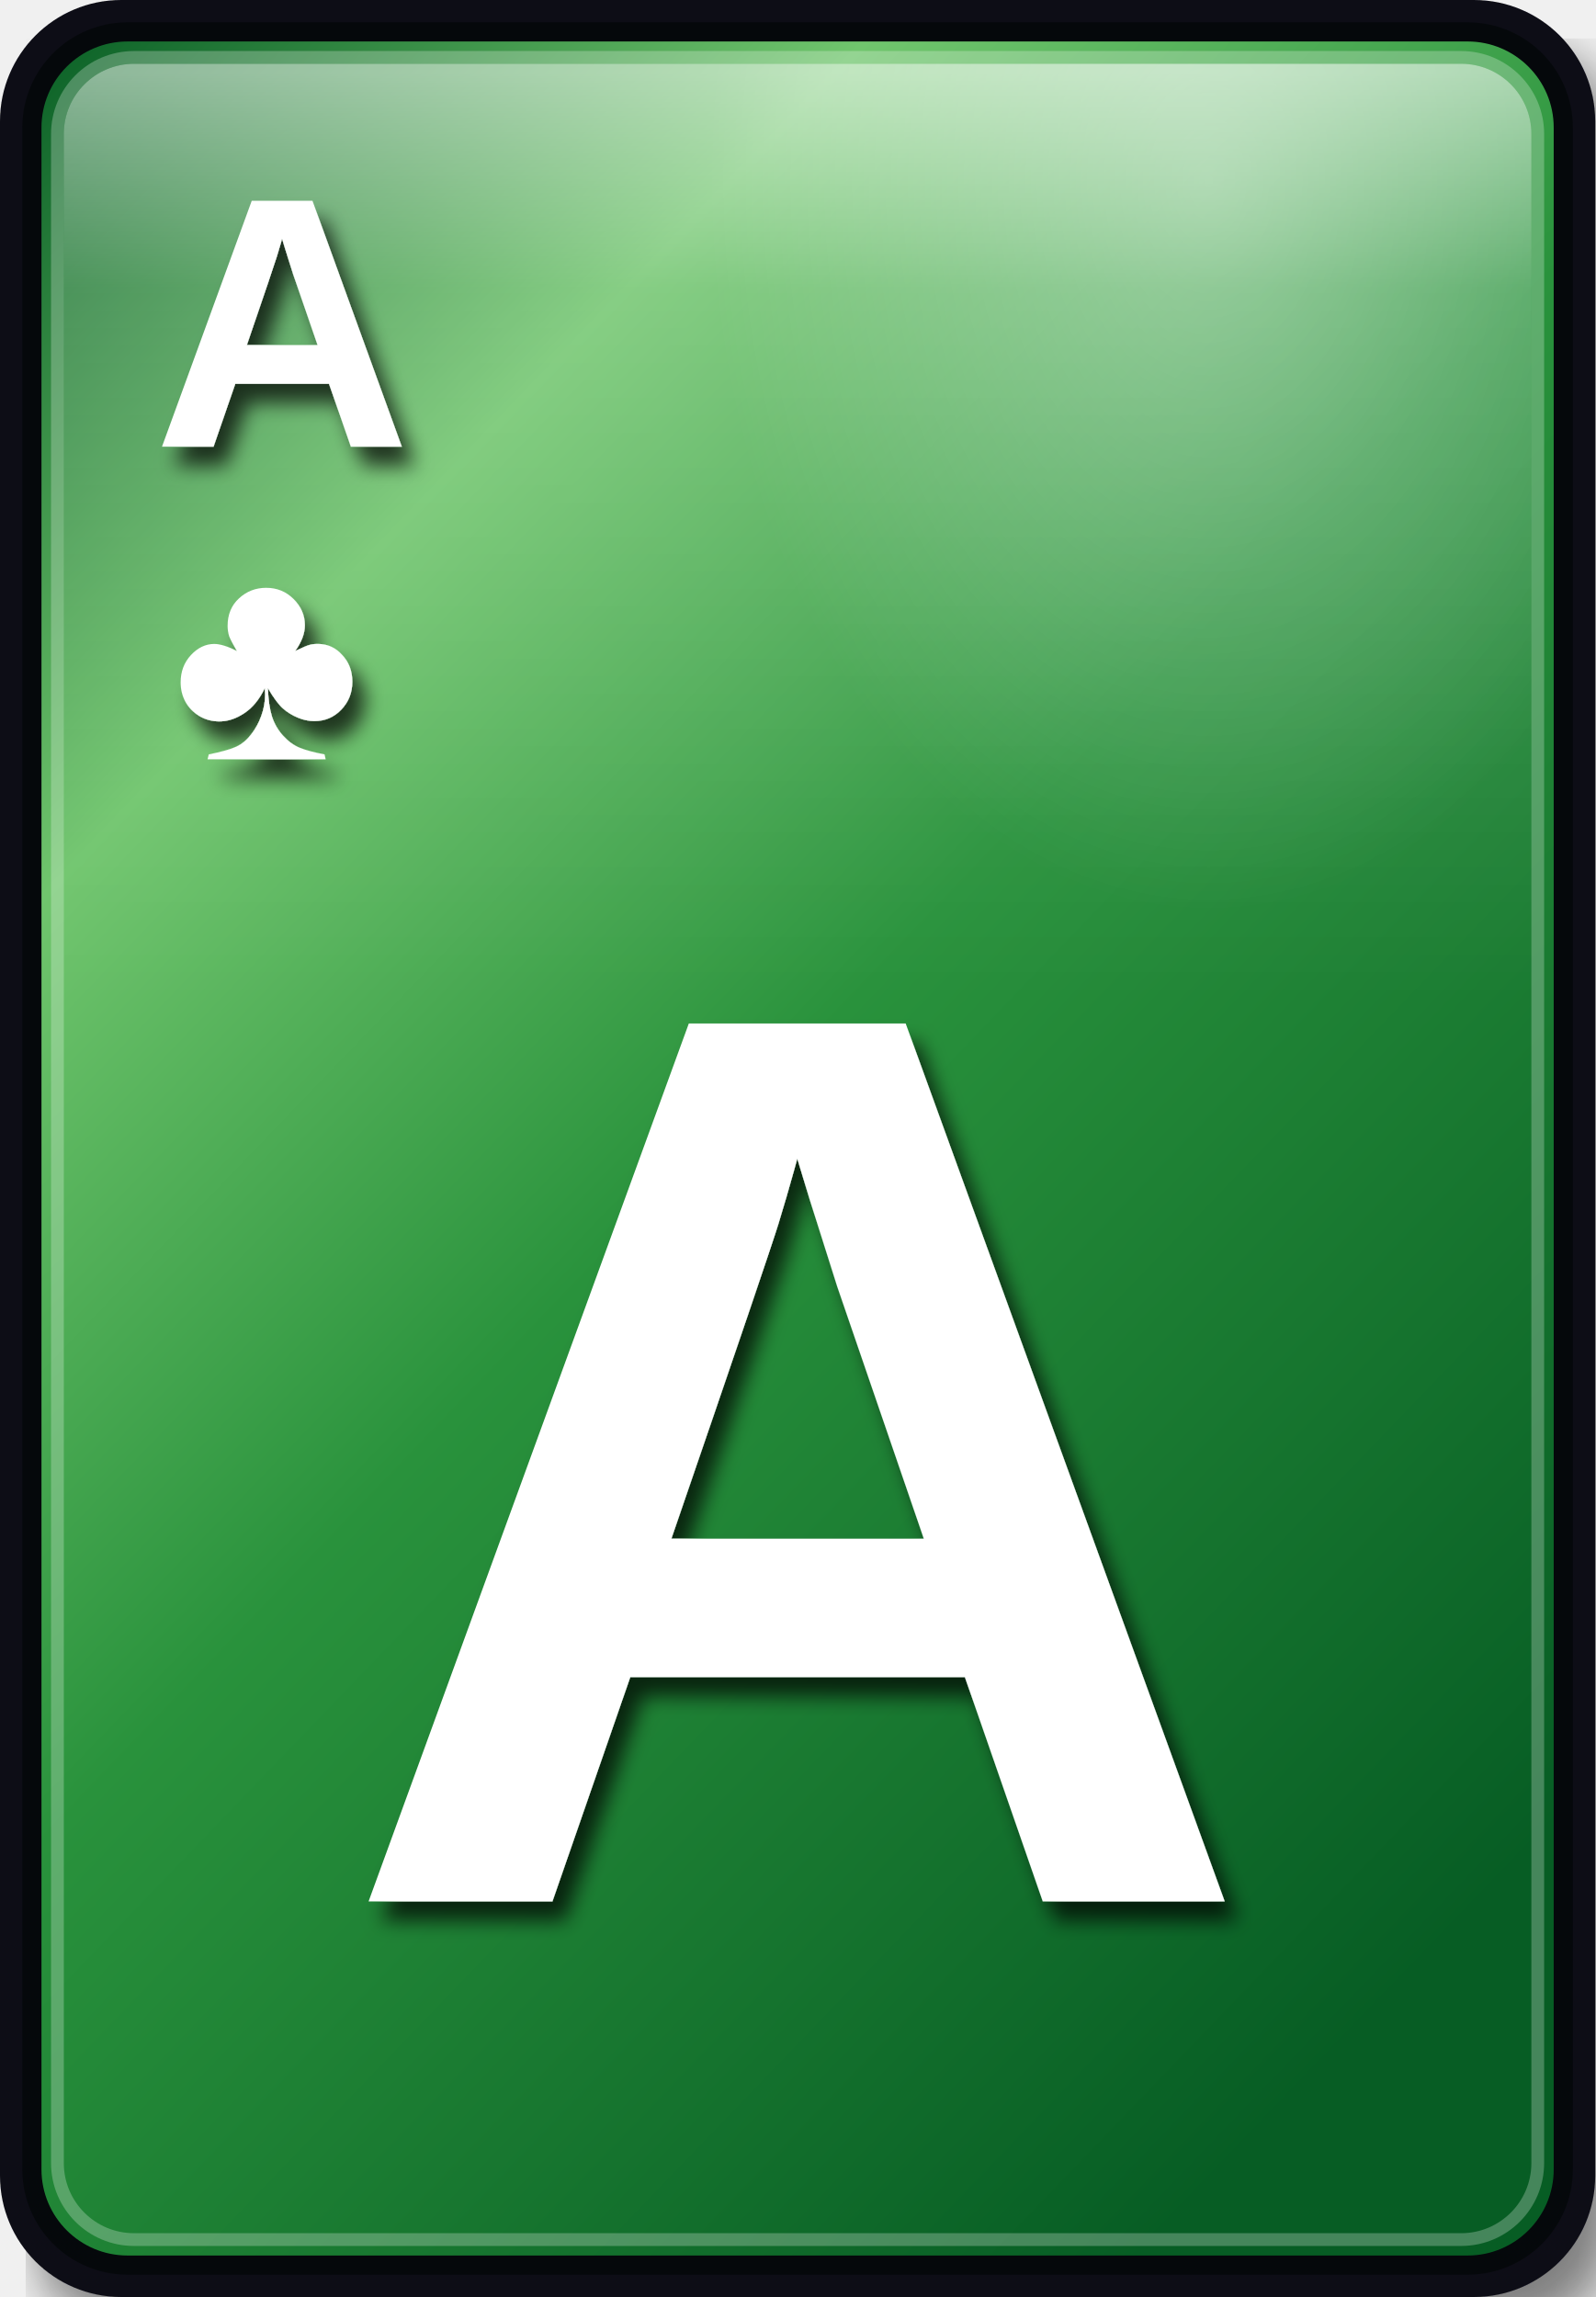
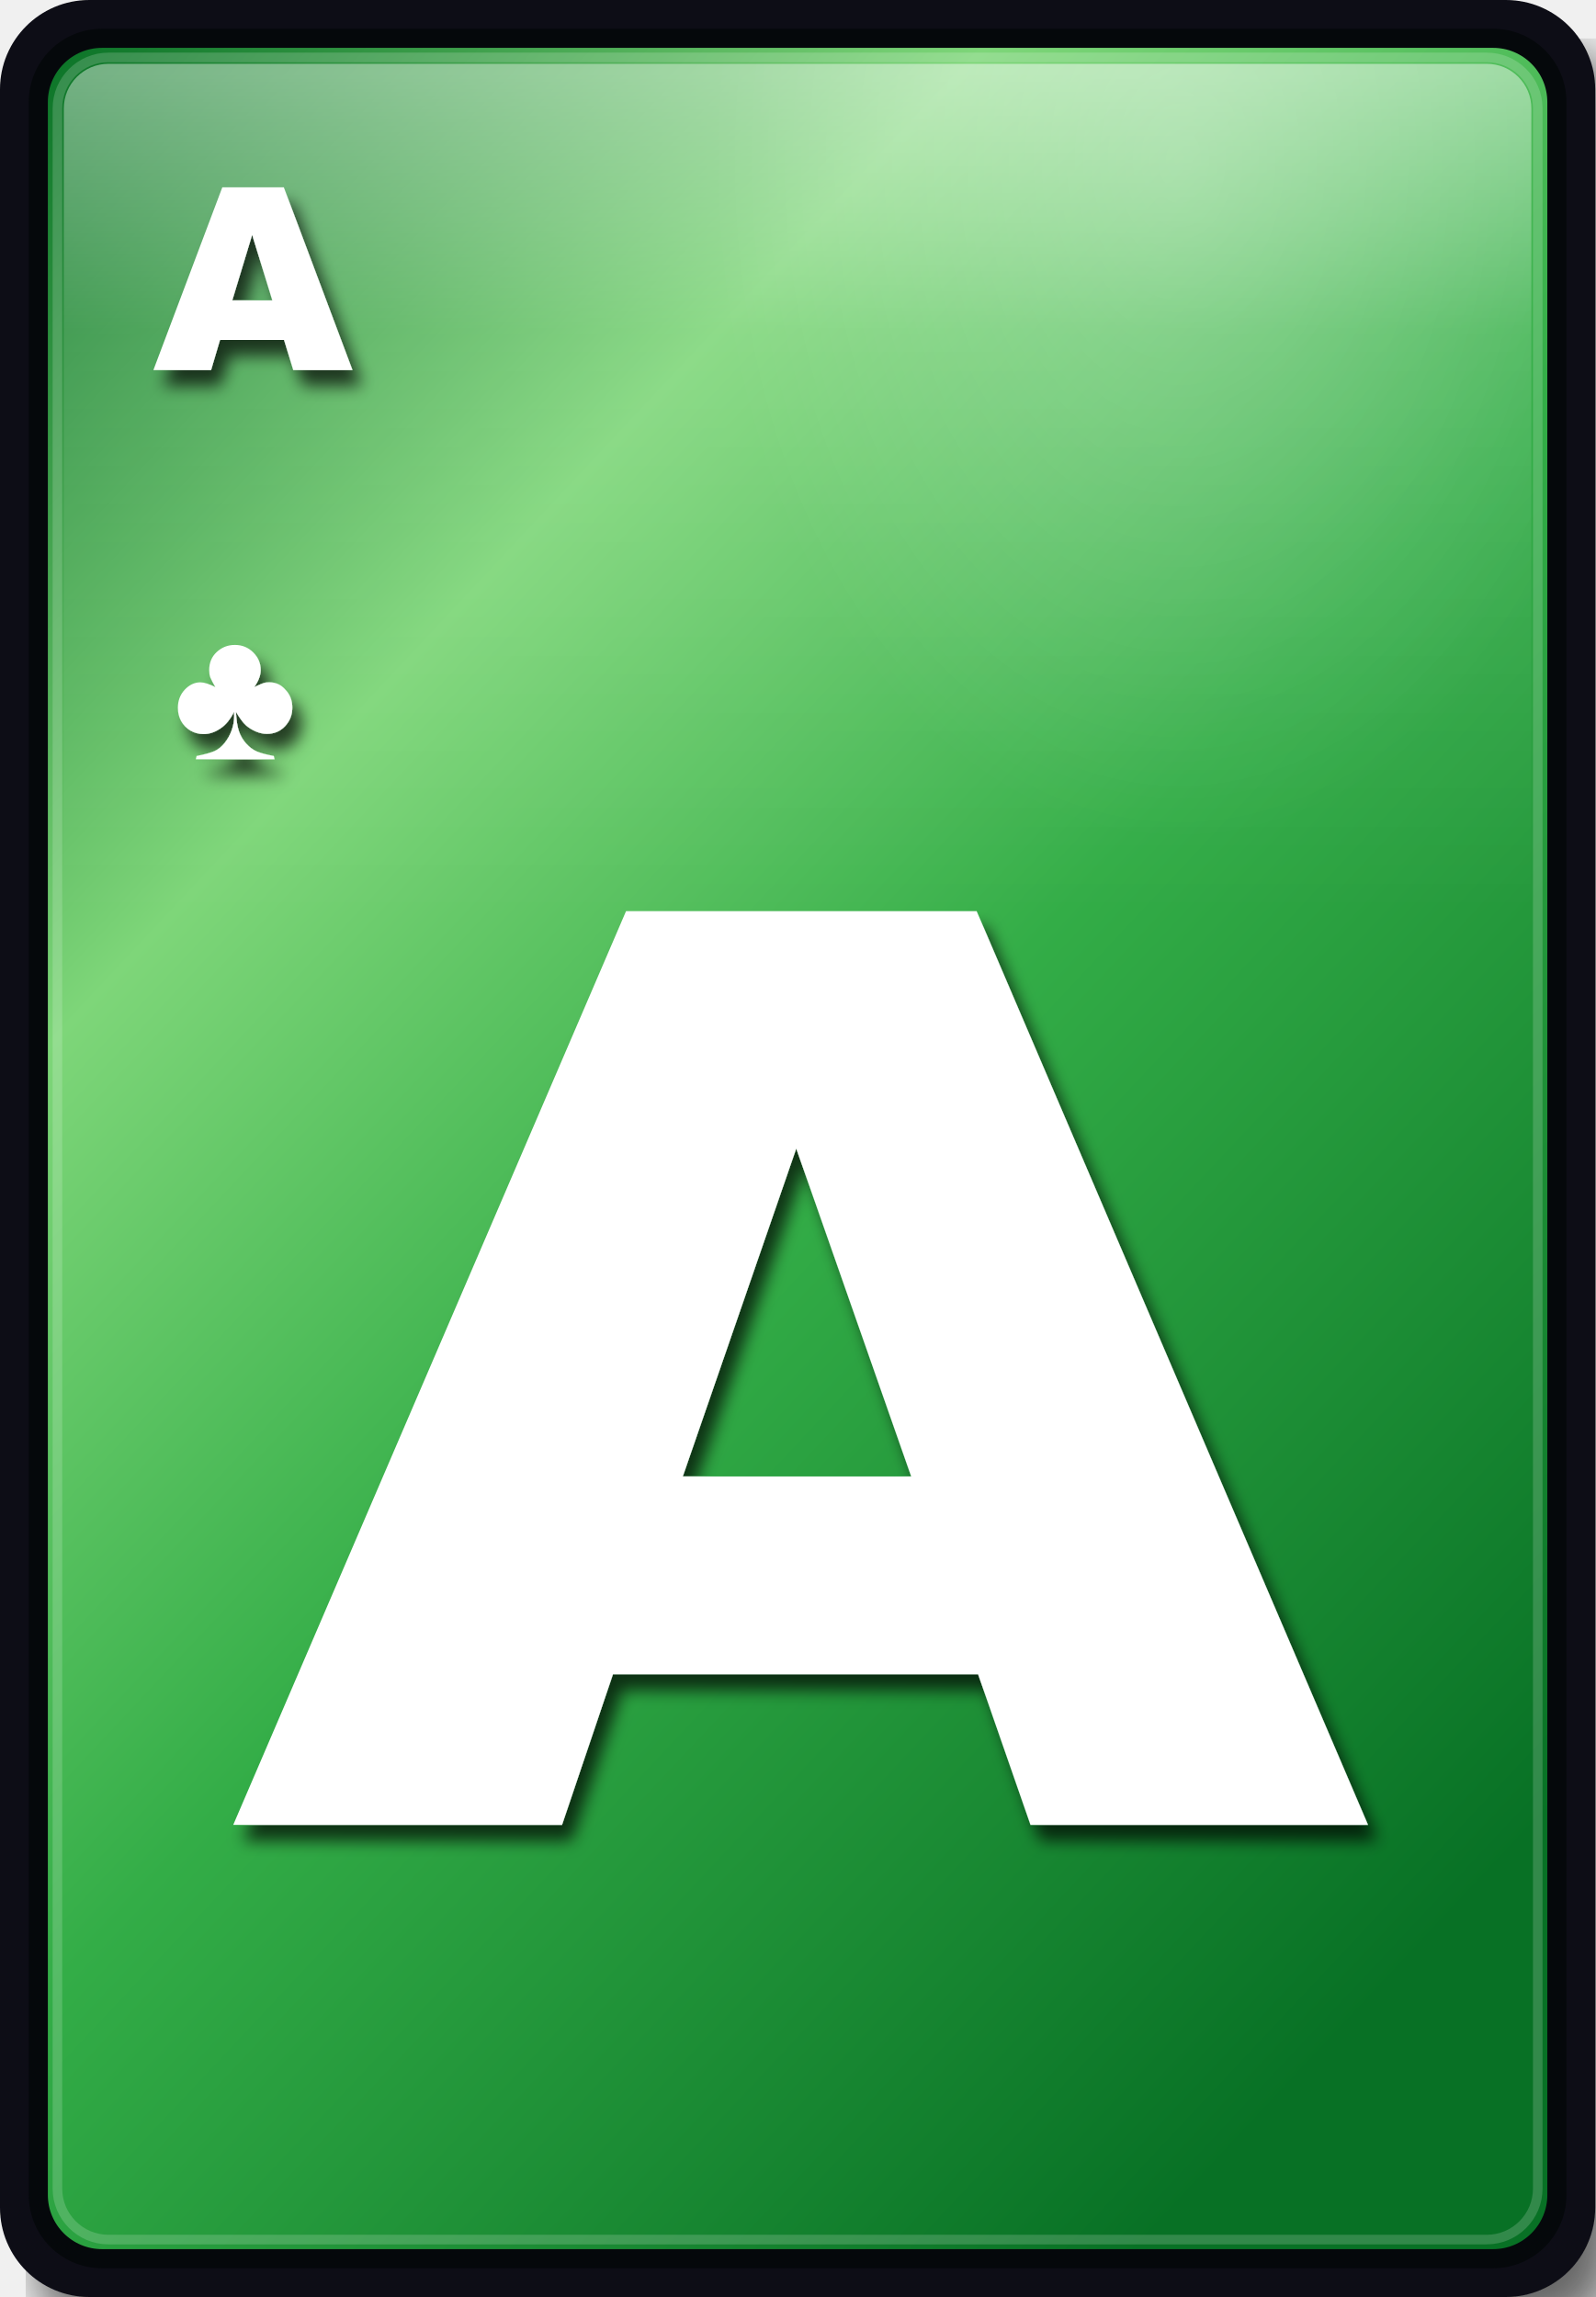
<svg xmlns="http://www.w3.org/2000/svg" viewBox="0 0 250 360">
-   <g transform="translate(0 0) scale(1)">
+   <g transform="translate(0 0) scale(1)" shape-rendering="geometricPrecision" text-rendering="geometricPrecision">
    <defs>
-       <linearGradient id="gradient-Ac" x1="0" y1="0" x2="0.72" y2="1">
-         <stop stop-color="#075d24" />
-         <stop offset=".26" stop-color="#70c56d" />
-         <stop offset=".54" stop-color="#29923c" />
-         <stop offset="1" stop-color="#075d24" />
+       <linearGradient id="gradient-Ac" x1="0" y1="0" x2=".72" y2="1">
+         <stop stop-color="#087125" />
+         <stop offset=".3" stop-color="#7ed679" />
+         <stop offset=".58" stop-color="#33ad47" />
+         <stop offset="1" stop-color="#087125" />
      </linearGradient>
      <linearGradient id="shine-Ac" x1="0" y1="0" x2="0" y2="1">
-         <stop stop-color="#fff" stop-opacity=".52" />
-         <stop offset=".1" stop-color="#fff" stop-opacity=".16" />
-         <stop offset=".43" stop-color="#fff" stop-opacity="0" />
+         <stop stop-color="#fff" stop-opacity=".42" />
+         <stop offset=".12" stop-color="#fff" stop-opacity=".12" />
+         <stop offset=".39" stop-color="#fff" stop-opacity="0" />
      </linearGradient>
-       <radialGradient id="glow-Ac" cx="78%" cy="5%" r="68%">
-         <stop stop-color="#fff" stop-opacity=".35" />
-         <stop offset=".5" stop-color="#fff" stop-opacity="0" />
+       <radialGradient id="glow-Ac" cx="76%" cy="4%" r="66%">
+         <stop stop-color="#fff" stop-opacity=".22" />
+         <stop offset=".48" stop-color="#fff" stop-opacity="0" />
      </radialGradient>
-       <filter id="shadow-Ac" x="-20%" y="-20%" width="140%" height="140%">
-         <feDropShadow dx="4" dy="6" stdDeviation="4" flood-color="#000" flood-opacity=".48" />
+       <filter id="shadow-Ac" x="-20%" y="-20%" width="145%" height="150%">
+         <feDropShadow dx="4" dy="6" stdDeviation="4" flood-color="#000" flood-opacity=".58" />
      </filter>
-       <filter id="text-shadow-Ac" x="-20%" y="-20%" width="140%" height="150%">
-         <feDropShadow dx="2" dy="3" stdDeviation="1.5" flood-color="#000" flood-opacity=".72" />
+       <filter id="text-shadow-Ac" x="-25%" y="-25%" width="150%" height="155%">
+         <feDropShadow dx="1.5" dy="2.5" stdDeviation="1.2" flood-color="#000" flood-opacity=".7" />
      </filter>
    </defs>
-     <rect x="0" y="0" width="250" height="360" rx="19" fill="#0a0e14" filter="url(#shadow-Ac)" />
-     <rect x="5" y="5" width="240" height="350" rx="15" fill="url(#gradient-Ac)" stroke="#05080b" stroke-width="3" />
-     <rect x="9" y="9" width="232" height="342" rx="12" fill="none" stroke="#fff" stroke-opacity=".25" stroke-width="2" />
-     <rect x="10" y="10" width="230" height="340" rx="11" fill="url(#glow-Ac)" />
-     <rect x="10" y="10" width="230" height="340" rx="11" fill="url(#shine-Ac)" />
+     <rect x="0" y="0" width="250" height="360" rx="14" fill="#0a0e14" filter="url(#shadow-Ac)" />
+     <rect x="6" y="6" width="238" height="348" rx="10" fill="url(#gradient-Ac)" stroke="#05080b" stroke-width="3" />
+     <rect x="9" y="9" width="232" height="342" rx="8" fill="none" stroke="#fff" stroke-opacity=".17" stroke-width="1.5" />
+     <rect x="10" y="10" width="230" height="340" rx="7" fill="url(#glow-Ac)" />
+     <rect x="10" y="10" width="230" height="340" rx="7" fill="url(#shine-Ac)" />
    <g fill="#fff" filter="url(#text-shadow-Ac)">
-       <text x="24" y="70" font-family="Arial Black, Arial, sans-serif" font-size="56" font-weight="900" letter-spacing="-3">A</text>
-       <text x="27" y="119" font-family="Georgia, 'Times New Roman', serif" font-size="45">♣</text>
-       <text x="125" y="298" text-anchor="middle" font-family="Arial Black, Arial, sans-serif" font-size="200" font-weight="900" letter-spacing="-7">A</text>
+       <path d="M0.513,-0.118L0.262,-0.118 0.227,0 0.001,0 0.271,-0.716 0.512,-0.716 0.781,0 0.549,0z M0.467,-0.273L0.388,-0.53 0.31,-0.273z" transform="matrix(40 0 0 40 24 58)" />
+       <text x="27" y="119" font-family="Georgia, 'Times New Roman', serif" font-size="30">♣</text>
+       <path d="M0.513,-0.118L0.262,-0.118 0.227,0 0.001,0 0.271,-0.716 0.512,-0.716 0.781,0 0.549,0z M0.467,-0.273L0.388,-0.53 0.31,-0.273z" transform="matrix(228 0 0 200 36.32715 286)" />
    </g>
  </g>
</svg>
